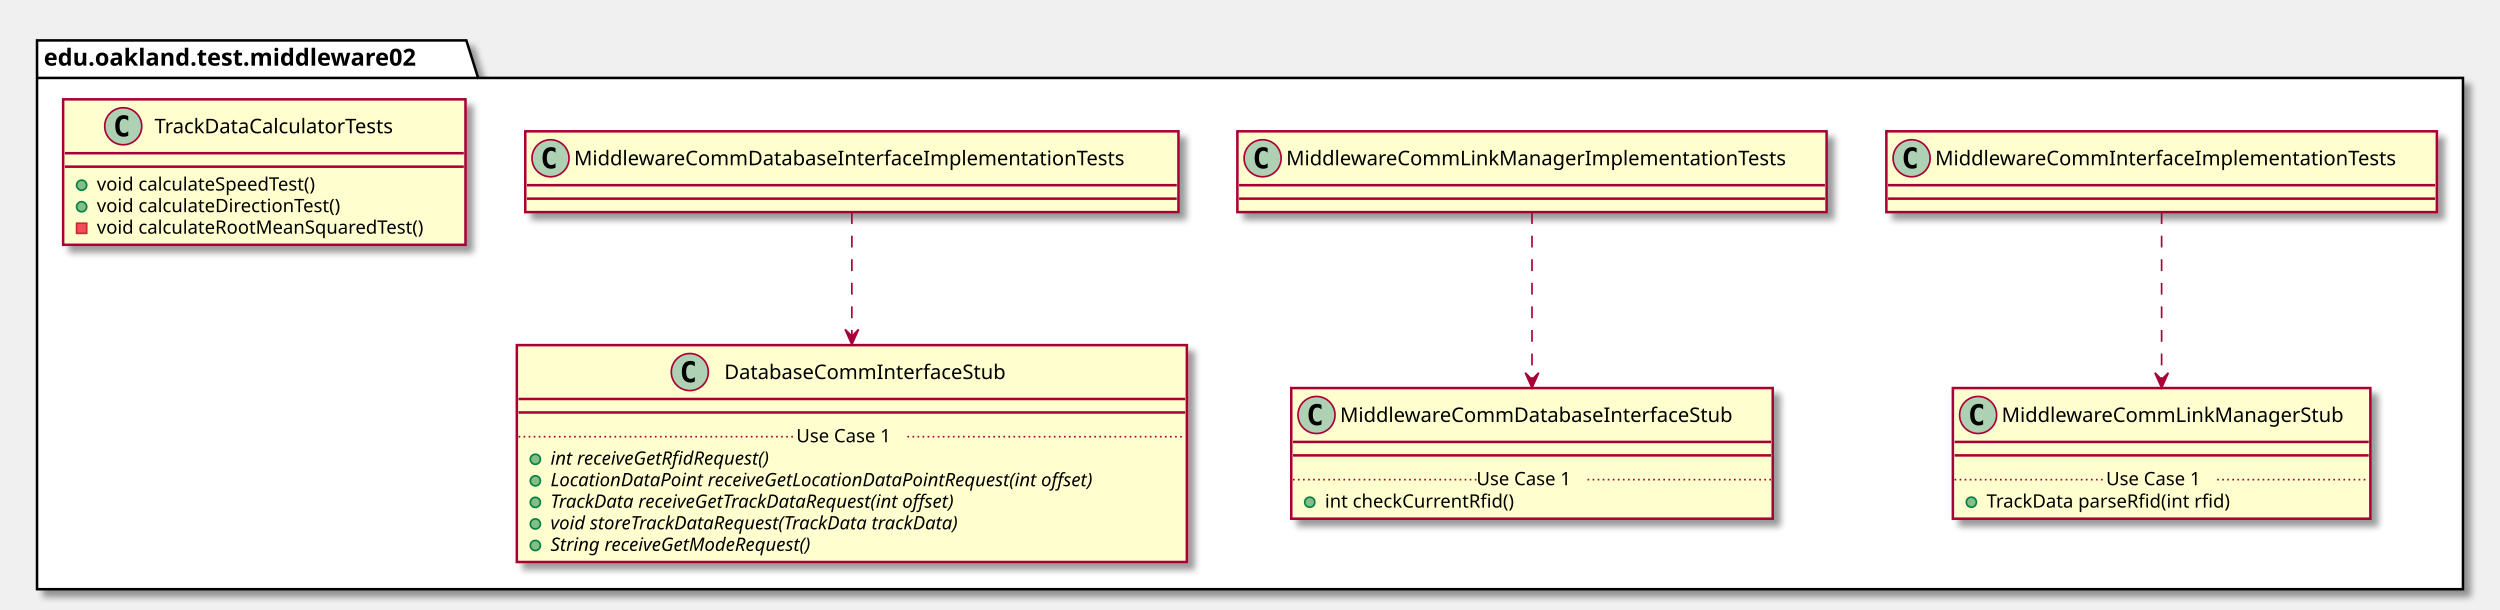
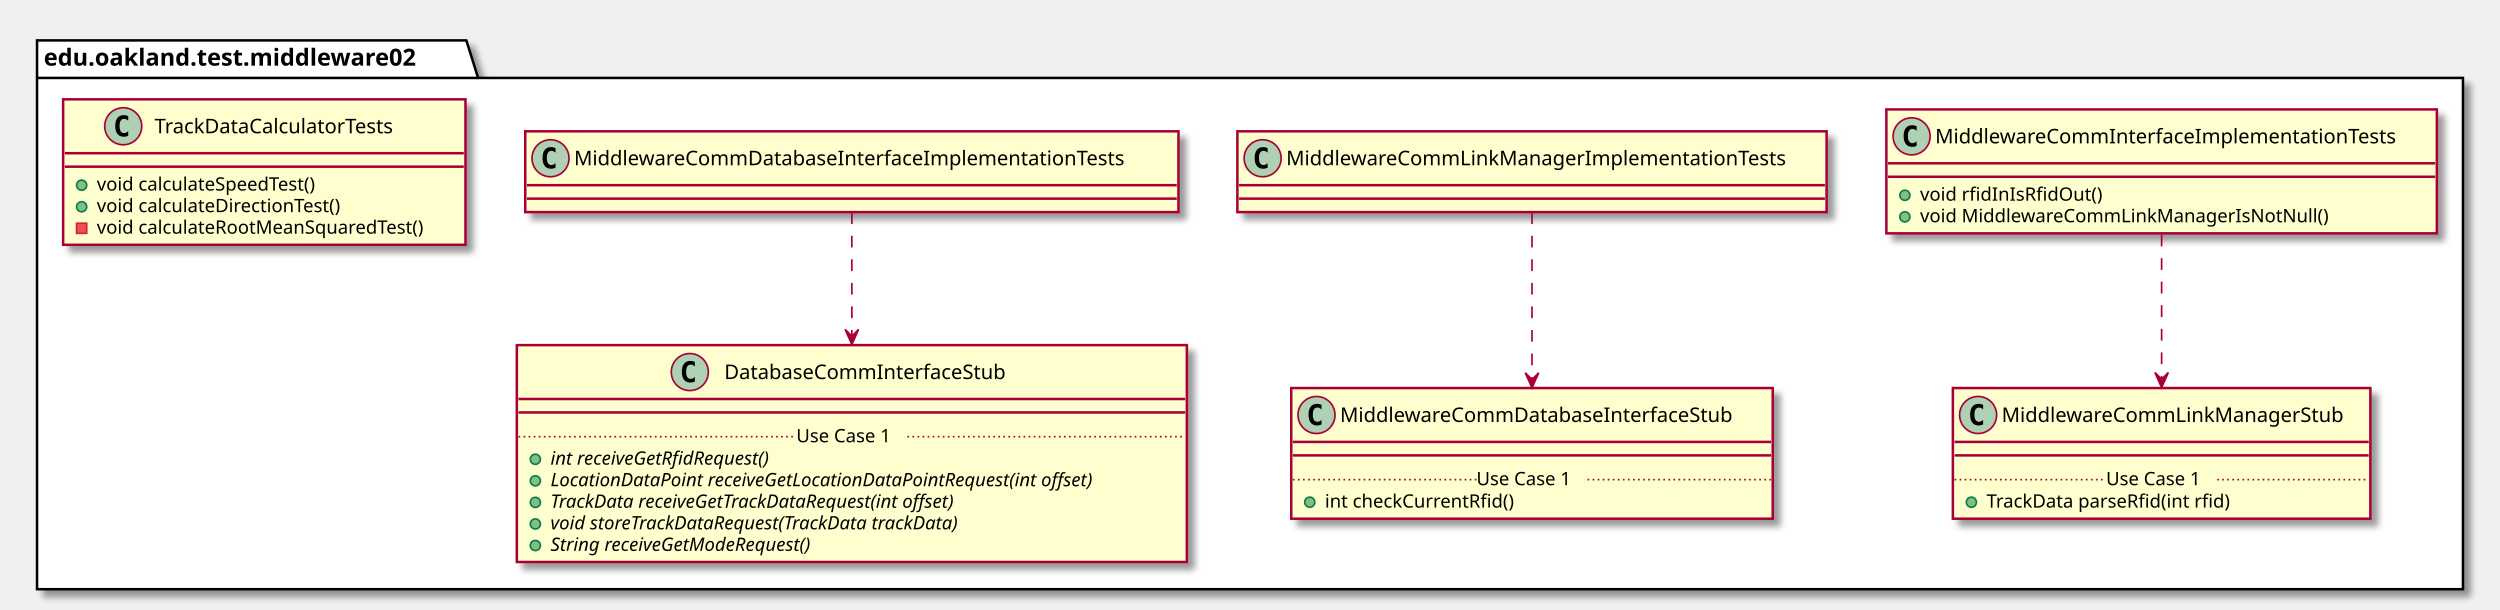
<svg xmlns="http://www.w3.org/2000/svg" contentScriptType="application/ecmascript" contentStyleType="text/css" height="362px" preserveAspectRatio="none" style="width:1485px;height:362px;" version="1.1" viewBox="0 0 1485 362" width="1485px" zoomAndPan="magnify">
  <defs>
-     <filter height="300%" id="f1vbpvfejfn91z" width="300%" x="-1" y="-1">
+     <filter height="300%" id="fc43lxcmdhyzy" width="300%" x="-1" y="-1">
      <feGaussianBlur result="blurOut" stdDeviation="2.0" />
      <feColorMatrix in="blurOut" result="blurOut2" type="matrix" values="0 0 0 0 0 0 0 0 0 0 0 0 0 0 0 0 0 0 .4 0" />
      <feOffset dx="4.0" dy="4.0" in="blurOut2" result="blurOut3" />
      <feBlend in="SourceGraphic" in2="blurOut3" mode="normal" />
    </filter>
  </defs>
  <g>
-     <polygon fill="#FFFFFF" filter="url(#f1vbpvfejfn91z)" points="22,24,277,24,284,46.297,1463,46.297,1463,350,22,350,22,24" style="stroke: #000000; stroke-width: 1.5;" />
+     <polygon fill="#FFFFFF" filter="url(#fc43lxcmdhyzy)" points="22,24,277,24,284,46.297,1463,46.297,1463,350,22,350,22,24" style="stroke: #000000; stroke-width: 1.5;" />
    <line style="stroke: #000000; stroke-width: 1.5;" x1="22" x2="284" y1="46.297" y2="46.297" />
    <text fill="#000000" font-family="sans-serif" font-size="14" font-weight="bold" lengthAdjust="spacingAndGlyphs" textLength="249" x="26" y="38.995">edu.oakland.test.middleware02</text>
-     <rect fill="#FEFECE" filter="url(#f1vbpvfejfn91z)" height="48" id="MiddlewareCommInterfaceImplementationTests" style="stroke: #A80036; stroke-width: 1.5;" width="327" x="1120.5" y="78" />
-     <ellipse cx="1135.5" cy="94" fill="#ADD1B2" rx="11" ry="11" style="stroke: #A80036; stroke-width: 1.0;" />
-     <path d="M1138.469,99.641 Q1137.891,99.938 1137.25,100.078 Q1136.609,100.234 1135.906,100.234 Q1133.406,100.234 1132.078,98.594 Q1130.766,96.938 1130.766,93.812 Q1130.766,90.688 1132.078,89.031 Q1133.406,87.375 1135.906,87.375 Q1136.609,87.375 1137.25,87.531 Q1137.906,87.688 1138.469,87.984 L1138.469,90.703 Q1137.844,90.125 1137.25,89.859 Q1136.656,89.578 1136.031,89.578 Q1134.688,89.578 1134,90.656 Q1133.312,91.719 1133.312,93.812 Q1133.312,95.906 1134,96.984 Q1134.688,98.047 1136.031,98.047 Q1136.656,98.047 1137.25,97.781 Q1137.844,97.5 1138.469,96.922 L1138.469,99.641 Z " />
-     <text fill="#000000" font-family="sans-serif" font-size="12" lengthAdjust="spacingAndGlyphs" textLength="295" x="1149.5" y="98.154">MiddlewareCommInterfaceImplementationTests</text>
-     <line style="stroke: #A80036; stroke-width: 1.5;" x1="1121.5" x2="1446.5" y1="110" y2="110" />
-     <line style="stroke: #A80036; stroke-width: 1.5;" x1="1121.5" x2="1446.5" y1="118" y2="118" />
-     <rect fill="#FEFECE" filter="url(#f1vbpvfejfn91z)" height="77.609" id="MiddlewareCommLinkManagerStub" style="stroke: #A80036; stroke-width: 1.5;" width="248" x="1160" y="230.5" />
+     <rect fill="#FEFECE" filter="url(#fc43lxcmdhyzy)" height="73.609" id="MiddlewareCommInterfaceImplementationTests" style="stroke: #A80036; stroke-width: 1.5;" width="327" x="1120.5" y="65" />
+     <ellipse cx="1135.5" cy="81" fill="#ADD1B2" rx="11" ry="11" style="stroke: #A80036; stroke-width: 1.0;" />
+     <path d="M1138.469,86.641 Q1137.891,86.938 1137.25,87.078 Q1136.609,87.234 1135.906,87.234 Q1133.406,87.234 1132.078,85.594 Q1130.766,83.938 1130.766,80.812 Q1130.766,77.688 1132.078,76.031 Q1133.406,74.375 1135.906,74.375 Q1136.609,74.375 1137.25,74.531 Q1137.906,74.688 1138.469,74.984 L1138.469,77.703 Q1137.844,77.125 1137.25,76.859 Q1136.656,76.578 1136.031,76.578 Q1134.688,76.578 1134,77.656 Q1133.312,78.719 1133.312,80.812 Q1133.312,82.906 1134,83.984 Q1134.688,85.047 1136.031,85.047 Q1136.656,85.047 1137.25,84.781 Q1137.844,84.5 1138.469,83.922 L1138.469,86.641 Z " />
+     <text fill="#000000" font-family="sans-serif" font-size="12" lengthAdjust="spacingAndGlyphs" textLength="295" x="1149.5" y="85.154">MiddlewareCommInterfaceImplementationTests</text>
+     <line style="stroke: #A80036; stroke-width: 1.5;" x1="1121.5" x2="1446.5" y1="97" y2="97" />
+     <line style="stroke: #A80036; stroke-width: 1.5;" x1="1121.5" x2="1446.5" y1="105" y2="105" />
+     <ellipse cx="1131.5" cy="116" fill="#84BE84" rx="3" ry="3" style="stroke: #038048; stroke-width: 1.0;" />
+     <text fill="#000000" font-family="sans-serif" font-size="11" lengthAdjust="spacingAndGlyphs" textLength="115" x="1140.5" y="119.21">void rfidInIsRfidOut()</text>
+     <ellipse cx="1131.5" cy="128.805" fill="#84BE84" rx="3" ry="3" style="stroke: #038048; stroke-width: 1.0;" />
+     <text fill="#000000" font-family="sans-serif" font-size="11" lengthAdjust="spacingAndGlyphs" textLength="257" x="1140.5" y="132.015">void MiddlewareCommLinkManagerIsNotNull()</text>
+     <rect fill="#FEFECE" filter="url(#fc43lxcmdhyzy)" height="77.609" id="MiddlewareCommLinkManagerStub" style="stroke: #A80036; stroke-width: 1.5;" width="248" x="1160" y="230.5" />
    <ellipse cx="1175" cy="246.5" fill="#ADD1B2" rx="11" ry="11" style="stroke: #A80036; stroke-width: 1.0;" />
    <path d="M1177.969,252.141 Q1177.391,252.438 1176.75,252.578 Q1176.109,252.734 1175.406,252.734 Q1172.906,252.734 1171.578,251.094 Q1170.266,249.438 1170.266,246.312 Q1170.266,243.188 1171.578,241.531 Q1172.906,239.875 1175.406,239.875 Q1176.109,239.875 1176.75,240.031 Q1177.406,240.188 1177.969,240.484 L1177.969,243.203 Q1177.344,242.625 1176.75,242.359 Q1176.156,242.078 1175.531,242.078 Q1174.188,242.078 1173.5,243.156 Q1172.812,244.219 1172.812,246.312 Q1172.812,248.406 1173.5,249.484 Q1174.188,250.547 1175.531,250.547 Q1176.156,250.547 1176.75,250.281 Q1177.344,250 1177.969,249.422 L1177.969,252.141 Z " />
    <text fill="#000000" font-family="sans-serif" font-size="12" lengthAdjust="spacingAndGlyphs" textLength="216" x="1189" y="250.654">MiddlewareCommLinkManagerStub</text>
    <line style="stroke: #A80036; stroke-width: 1.5;" x1="1161" x2="1407" y1="262.5" y2="262.5" />
    <line style="stroke: #A80036; stroke-width: 1.5;" x1="1161" x2="1407" y1="270.5" y2="270.5" />
    <ellipse cx="1171" cy="298.305" fill="#84BE84" rx="3" ry="3" style="stroke: #038048; stroke-width: 1.0;" />
    <text fill="#000000" font-family="sans-serif" font-size="11" lengthAdjust="spacingAndGlyphs" textLength="160" x="1180" y="301.515">TrackData parseRfid(int rfid)</text>
    <line style="stroke: #A80036; stroke-width: 1.0; stroke-dasharray: 1.0,2.0;" x1="1161" x2="1251" y1="284.902" y2="284.902" />
    <text fill="#000000" font-family="sans-serif" font-size="11" lengthAdjust="spacingAndGlyphs" textLength="66" x="1251" y="288.21">Use Case 1</text>
    <line style="stroke: #A80036; stroke-width: 1.0; stroke-dasharray: 1.0,2.0;" x1="1317" x2="1407" y1="284.902" y2="284.902" />
-     <rect fill="#FEFECE" filter="url(#f1vbpvfejfn91z)" height="48" id="MiddlewareCommLinkManagerImplementationTests" style="stroke: #A80036; stroke-width: 1.5;" width="350" x="735" y="78" />
+     <rect fill="#FEFECE" filter="url(#fc43lxcmdhyzy)" height="48" id="MiddlewareCommLinkManagerImplementationTests" style="stroke: #A80036; stroke-width: 1.5;" width="350" x="735" y="78" />
    <ellipse cx="750" cy="94" fill="#ADD1B2" rx="11" ry="11" style="stroke: #A80036; stroke-width: 1.0;" />
    <path d="M752.969,99.641 Q752.391,99.938 751.75,100.078 Q751.109,100.234 750.406,100.234 Q747.906,100.234 746.578,98.594 Q745.266,96.938 745.266,93.812 Q745.266,90.688 746.578,89.031 Q747.906,87.375 750.406,87.375 Q751.109,87.375 751.75,87.531 Q752.406,87.688 752.969,87.984 L752.969,90.703 Q752.344,90.125 751.75,89.859 Q751.156,89.578 750.531,89.578 Q749.188,89.578 748.5,90.656 Q747.812,91.719 747.812,93.812 Q747.812,95.906 748.5,96.984 Q749.188,98.047 750.531,98.047 Q751.156,98.047 751.75,97.781 Q752.344,97.5 752.969,96.922 L752.969,99.641 Z " />
    <text fill="#000000" font-family="sans-serif" font-size="12" lengthAdjust="spacingAndGlyphs" textLength="318" x="764" y="98.154">MiddlewareCommLinkManagerImplementationTests</text>
    <line style="stroke: #A80036; stroke-width: 1.5;" x1="736" x2="1084" y1="110" y2="110" />
    <line style="stroke: #A80036; stroke-width: 1.5;" x1="736" x2="1084" y1="118" y2="118" />
-     <rect fill="#FEFECE" filter="url(#f1vbpvfejfn91z)" height="77.609" id="MiddlewareCommDatabaseInterfaceStub" style="stroke: #A80036; stroke-width: 1.5;" width="286" x="767" y="230.5" />
+     <rect fill="#FEFECE" filter="url(#fc43lxcmdhyzy)" height="77.609" id="MiddlewareCommDatabaseInterfaceStub" style="stroke: #A80036; stroke-width: 1.5;" width="286" x="767" y="230.5" />
    <ellipse cx="782" cy="246.5" fill="#ADD1B2" rx="11" ry="11" style="stroke: #A80036; stroke-width: 1.0;" />
    <path d="M784.969,252.141 Q784.391,252.438 783.75,252.578 Q783.109,252.734 782.406,252.734 Q779.906,252.734 778.578,251.094 Q777.266,249.438 777.266,246.312 Q777.266,243.188 778.578,241.531 Q779.906,239.875 782.406,239.875 Q783.109,239.875 783.75,240.031 Q784.406,240.188 784.969,240.484 L784.969,243.203 Q784.344,242.625 783.75,242.359 Q783.156,242.078 782.531,242.078 Q781.188,242.078 780.5,243.156 Q779.812,244.219 779.812,246.312 Q779.812,248.406 780.5,249.484 Q781.188,250.547 782.531,250.547 Q783.156,250.547 783.75,250.281 Q784.344,250 784.969,249.422 L784.969,252.141 Z " />
    <text fill="#000000" font-family="sans-serif" font-size="12" lengthAdjust="spacingAndGlyphs" textLength="254" x="796" y="250.654">MiddlewareCommDatabaseInterfaceStub</text>
    <line style="stroke: #A80036; stroke-width: 1.5;" x1="768" x2="1052" y1="262.5" y2="262.5" />
    <line style="stroke: #A80036; stroke-width: 1.5;" x1="768" x2="1052" y1="270.5" y2="270.5" />
    <ellipse cx="778" cy="298.305" fill="#84BE84" rx="3" ry="3" style="stroke: #038048; stroke-width: 1.0;" />
    <text fill="#000000" font-family="sans-serif" font-size="11" lengthAdjust="spacingAndGlyphs" textLength="122" x="787" y="301.515">int checkCurrentRfid()</text>
    <line style="stroke: #A80036; stroke-width: 1.0; stroke-dasharray: 1.0,2.0;" x1="768" x2="877" y1="284.902" y2="284.902" />
    <text fill="#000000" font-family="sans-serif" font-size="11" lengthAdjust="spacingAndGlyphs" textLength="66" x="877" y="288.21">Use Case 1</text>
    <line style="stroke: #A80036; stroke-width: 1.0; stroke-dasharray: 1.0,2.0;" x1="943" x2="1052" y1="284.902" y2="284.902" />
-     <rect fill="#FEFECE" filter="url(#f1vbpvfejfn91z)" height="48" id="MiddlewareCommDatabaseInterfaceImplementationTests" style="stroke: #A80036; stroke-width: 1.5;" width="388" x="312" y="78" />
+     <rect fill="#FEFECE" filter="url(#fc43lxcmdhyzy)" height="48" id="MiddlewareCommDatabaseInterfaceImplementationTests" style="stroke: #A80036; stroke-width: 1.5;" width="388" x="312" y="78" />
    <ellipse cx="327" cy="94" fill="#ADD1B2" rx="11" ry="11" style="stroke: #A80036; stroke-width: 1.0;" />
    <path d="M329.969,99.641 Q329.391,99.938 328.75,100.078 Q328.109,100.234 327.406,100.234 Q324.906,100.234 323.578,98.594 Q322.266,96.938 322.266,93.812 Q322.266,90.688 323.578,89.031 Q324.906,87.375 327.406,87.375 Q328.109,87.375 328.75,87.531 Q329.406,87.688 329.969,87.984 L329.969,90.703 Q329.344,90.125 328.75,89.859 Q328.156,89.578 327.531,89.578 Q326.188,89.578 325.5,90.656 Q324.812,91.719 324.812,93.812 Q324.812,95.906 325.5,96.984 Q326.188,98.047 327.531,98.047 Q328.156,98.047 328.75,97.781 Q329.344,97.5 329.969,96.922 L329.969,99.641 Z " />
    <text fill="#000000" font-family="sans-serif" font-size="12" lengthAdjust="spacingAndGlyphs" textLength="356" x="341" y="98.154">MiddlewareCommDatabaseInterfaceImplementationTests</text>
    <line style="stroke: #A80036; stroke-width: 1.5;" x1="313" x2="699" y1="110" y2="110" />
    <line style="stroke: #A80036; stroke-width: 1.5;" x1="313" x2="699" y1="118" y2="118" />
-     <rect fill="#FEFECE" filter="url(#f1vbpvfejfn91z)" height="128.828" id="DatabaseCommInterfaceStub" style="stroke: #A80036; stroke-width: 1.5;" width="398" x="307" y="205" />
+     <rect fill="#FEFECE" filter="url(#fc43lxcmdhyzy)" height="128.828" id="DatabaseCommInterfaceStub" style="stroke: #A80036; stroke-width: 1.5;" width="398" x="307" y="205" />
    <ellipse cx="409.75" cy="221" fill="#ADD1B2" rx="11" ry="11" style="stroke: #A80036; stroke-width: 1.0;" />
    <path d="M412.719,226.641 Q412.141,226.938 411.5,227.078 Q410.859,227.234 410.156,227.234 Q407.656,227.234 406.328,225.594 Q405.016,223.938 405.016,220.812 Q405.016,217.688 406.328,216.031 Q407.656,214.375 410.156,214.375 Q410.859,214.375 411.5,214.531 Q412.156,214.688 412.719,214.984 L412.719,217.703 Q412.094,217.125 411.5,216.859 Q410.906,216.578 410.281,216.578 Q408.938,216.578 408.25,217.656 Q407.562,218.719 407.562,220.812 Q407.562,222.906 408.25,223.984 Q408.938,225.047 410.281,225.047 Q410.906,225.047 411.5,224.781 Q412.094,224.5 412.719,223.922 L412.719,226.641 Z " />
    <text fill="#000000" font-family="sans-serif" font-size="12" lengthAdjust="spacingAndGlyphs" textLength="184" x="430.25" y="225.154">DatabaseCommInterfaceStub</text>
    <line style="stroke: #A80036; stroke-width: 1.5;" x1="308" x2="704" y1="237" y2="237" />
    <line style="stroke: #A80036; stroke-width: 1.5;" x1="308" x2="704" y1="245" y2="245" />
    <ellipse cx="318" cy="272.805" fill="#84BE84" rx="3" ry="3" style="stroke: #038048; stroke-width: 1.0;" />
    <text fill="#000000" font-family="sans-serif" font-size="11" font-style="italic" lengthAdjust="spacingAndGlyphs" textLength="156" x="327" y="276.015">int receiveGetRfidRequest()</text>
    <ellipse cx="318" cy="285.609" fill="#84BE84" rx="3" ry="3" style="stroke: #038048; stroke-width: 1.0;" />
    <text fill="#000000" font-family="sans-serif" font-size="11" font-style="italic" lengthAdjust="spacingAndGlyphs" textLength="372" x="327" y="288.82">LocationDataPoint receiveGetLocationDataPointRequest(int offset)</text>
    <ellipse cx="318" cy="298.414" fill="#84BE84" rx="3" ry="3" style="stroke: #038048; stroke-width: 1.0;" />
    <text fill="#000000" font-family="sans-serif" font-size="11" font-style="italic" lengthAdjust="spacingAndGlyphs" textLength="284" x="327" y="301.625">TrackData receiveGetTrackDataRequest(int offset)</text>
    <ellipse cx="318" cy="311.219" fill="#84BE84" rx="3" ry="3" style="stroke: #038048; stroke-width: 1.0;" />
    <text fill="#000000" font-family="sans-serif" font-size="11" font-style="italic" lengthAdjust="spacingAndGlyphs" textLength="283" x="327" y="314.429">void storeTrackDataRequest(TrackData trackData)</text>
    <ellipse cx="318" cy="324.023" fill="#84BE84" rx="3" ry="3" style="stroke: #038048; stroke-width: 1.0;" />
    <text fill="#000000" font-family="sans-serif" font-size="11" font-style="italic" lengthAdjust="spacingAndGlyphs" textLength="183" x="327" y="327.234">String receiveGetModeRequest()</text>
    <line style="stroke: #A80036; stroke-width: 1.0; stroke-dasharray: 1.0,2.0;" x1="308" x2="473" y1="259.402" y2="259.402" />
    <text fill="#000000" font-family="sans-serif" font-size="11" lengthAdjust="spacingAndGlyphs" textLength="66" x="473" y="262.71">Use Case 1</text>
    <line style="stroke: #A80036; stroke-width: 1.0; stroke-dasharray: 1.0,2.0;" x1="539" x2="704" y1="259.402" y2="259.402" />
-     <rect fill="#FEFECE" filter="url(#f1vbpvfejfn91z)" height="86.414" id="TrackDataCalculatorTests" style="stroke: #A80036; stroke-width: 1.5;" width="239" x="37.5" y="59" />
+     <rect fill="#FEFECE" filter="url(#fc43lxcmdhyzy)" height="86.414" id="TrackDataCalculatorTests" style="stroke: #A80036; stroke-width: 1.5;" width="239" x="37.5" y="59" />
    <ellipse cx="73.2" cy="75" fill="#ADD1B2" rx="11" ry="11" style="stroke: #A80036; stroke-width: 1.0;" />
    <path d="M76.169,80.641 Q75.591,80.938 74.95,81.078 Q74.309,81.234 73.606,81.234 Q71.106,81.234 69.778,79.594 Q68.466,77.938 68.466,74.812 Q68.466,71.688 69.778,70.031 Q71.106,68.375 73.606,68.375 Q74.309,68.375 74.95,68.531 Q75.606,68.688 76.169,68.984 L76.169,71.703 Q75.544,71.125 74.95,70.859 Q74.356,70.578 73.731,70.578 Q72.388,70.578 71.7,71.656 Q71.013,72.719 71.013,74.812 Q71.013,76.906 71.7,77.984 Q72.388,79.047 73.731,79.047 Q74.356,79.047 74.95,78.781 Q75.544,78.5 76.169,77.922 L76.169,80.641 Z " />
    <text fill="#000000" font-family="sans-serif" font-size="12" lengthAdjust="spacingAndGlyphs" textLength="161" x="91.8" y="79.154">TrackDataCalculatorTests</text>
    <line style="stroke: #A80036; stroke-width: 1.5;" x1="38.5" x2="275.5" y1="91" y2="91" />
    <line style="stroke: #A80036; stroke-width: 1.5;" x1="38.5" x2="275.5" y1="99" y2="99" />
    <ellipse cx="48.5" cy="110" fill="#84BE84" rx="3" ry="3" style="stroke: #038048; stroke-width: 1.0;" />
    <text fill="#000000" font-family="sans-serif" font-size="11" lengthAdjust="spacingAndGlyphs" textLength="146" x="57.5" y="113.21">void calculateSpeedTest()</text>
    <ellipse cx="48.5" cy="122.805" fill="#84BE84" rx="3" ry="3" style="stroke: #038048; stroke-width: 1.0;" />
    <text fill="#000000" font-family="sans-serif" font-size="11" lengthAdjust="spacingAndGlyphs" textLength="160" x="57.5" y="126.015">void calculateDirectionTest()</text>
    <rect fill="#F24D5C" height="6" style="stroke: #C82930; stroke-width: 1.0;" width="6" x="45.5" y="132.609" />
    <text fill="#000000" font-family="sans-serif" font-size="11" lengthAdjust="spacingAndGlyphs" textLength="213" x="57.5" y="138.82">void calculateRootMeanSquaredTest()</text>
-     <path d="M1284,126.01 C1284,151.64 1284,193.64 1284,225.42 " fill="none" id="MiddlewareCommInterfaceImplementationTests-&gt;MiddlewareCommLinkManagerStub" style="stroke: #A80036; stroke-width: 1.0; stroke-dasharray: 7.0,7.0;" />
-     <polygon fill="#A80036" points="1284,230.43,1288,221.43,1284,225.43,1280,221.43,1284,230.43" style="stroke: #A80036; stroke-width: 1.0;" />
+     <path d="M1284,139.32 C1284,164.56 1284,198.33 1284,225.01 " fill="none" id="MiddlewareCommInterfaceImplementationTests-&gt;MiddlewareCommLinkManagerStub" style="stroke: #A80036; stroke-width: 1.0; stroke-dasharray: 7.0,7.0;" />
+     <polygon fill="#A80036" points="1284,230.25,1288,221.25,1284,225.25,1280,221.25,1284,230.25" style="stroke: #A80036; stroke-width: 1.0;" />
    <path d="M910,126.01 C910,151.64 910,193.64 910,225.42 " fill="none" id="MiddlewareCommLinkManagerImplementationTests-&gt;MiddlewareCommDatabaseInterfaceStub" style="stroke: #A80036; stroke-width: 1.0; stroke-dasharray: 7.0,7.0;" />
    <polygon fill="#A80036" points="910,230.43,914,221.43,910,225.43,906,221.43,910,230.43" style="stroke: #A80036; stroke-width: 1.0;" />
    <path d="M506,126.01 C506,145.08 506,173.21 506,199.45 " fill="none" id="MiddlewareCommDatabaseInterfaceImplementationTests-&gt;DatabaseCommInterfaceStub" style="stroke: #A80036; stroke-width: 1.0; stroke-dasharray: 7.0,7.0;" />
    <polygon fill="#A80036" points="506,204.67,510,195.67,506,199.67,502,195.67,506,204.67" style="stroke: #A80036; stroke-width: 1.0;" />
  </g>
</svg>
